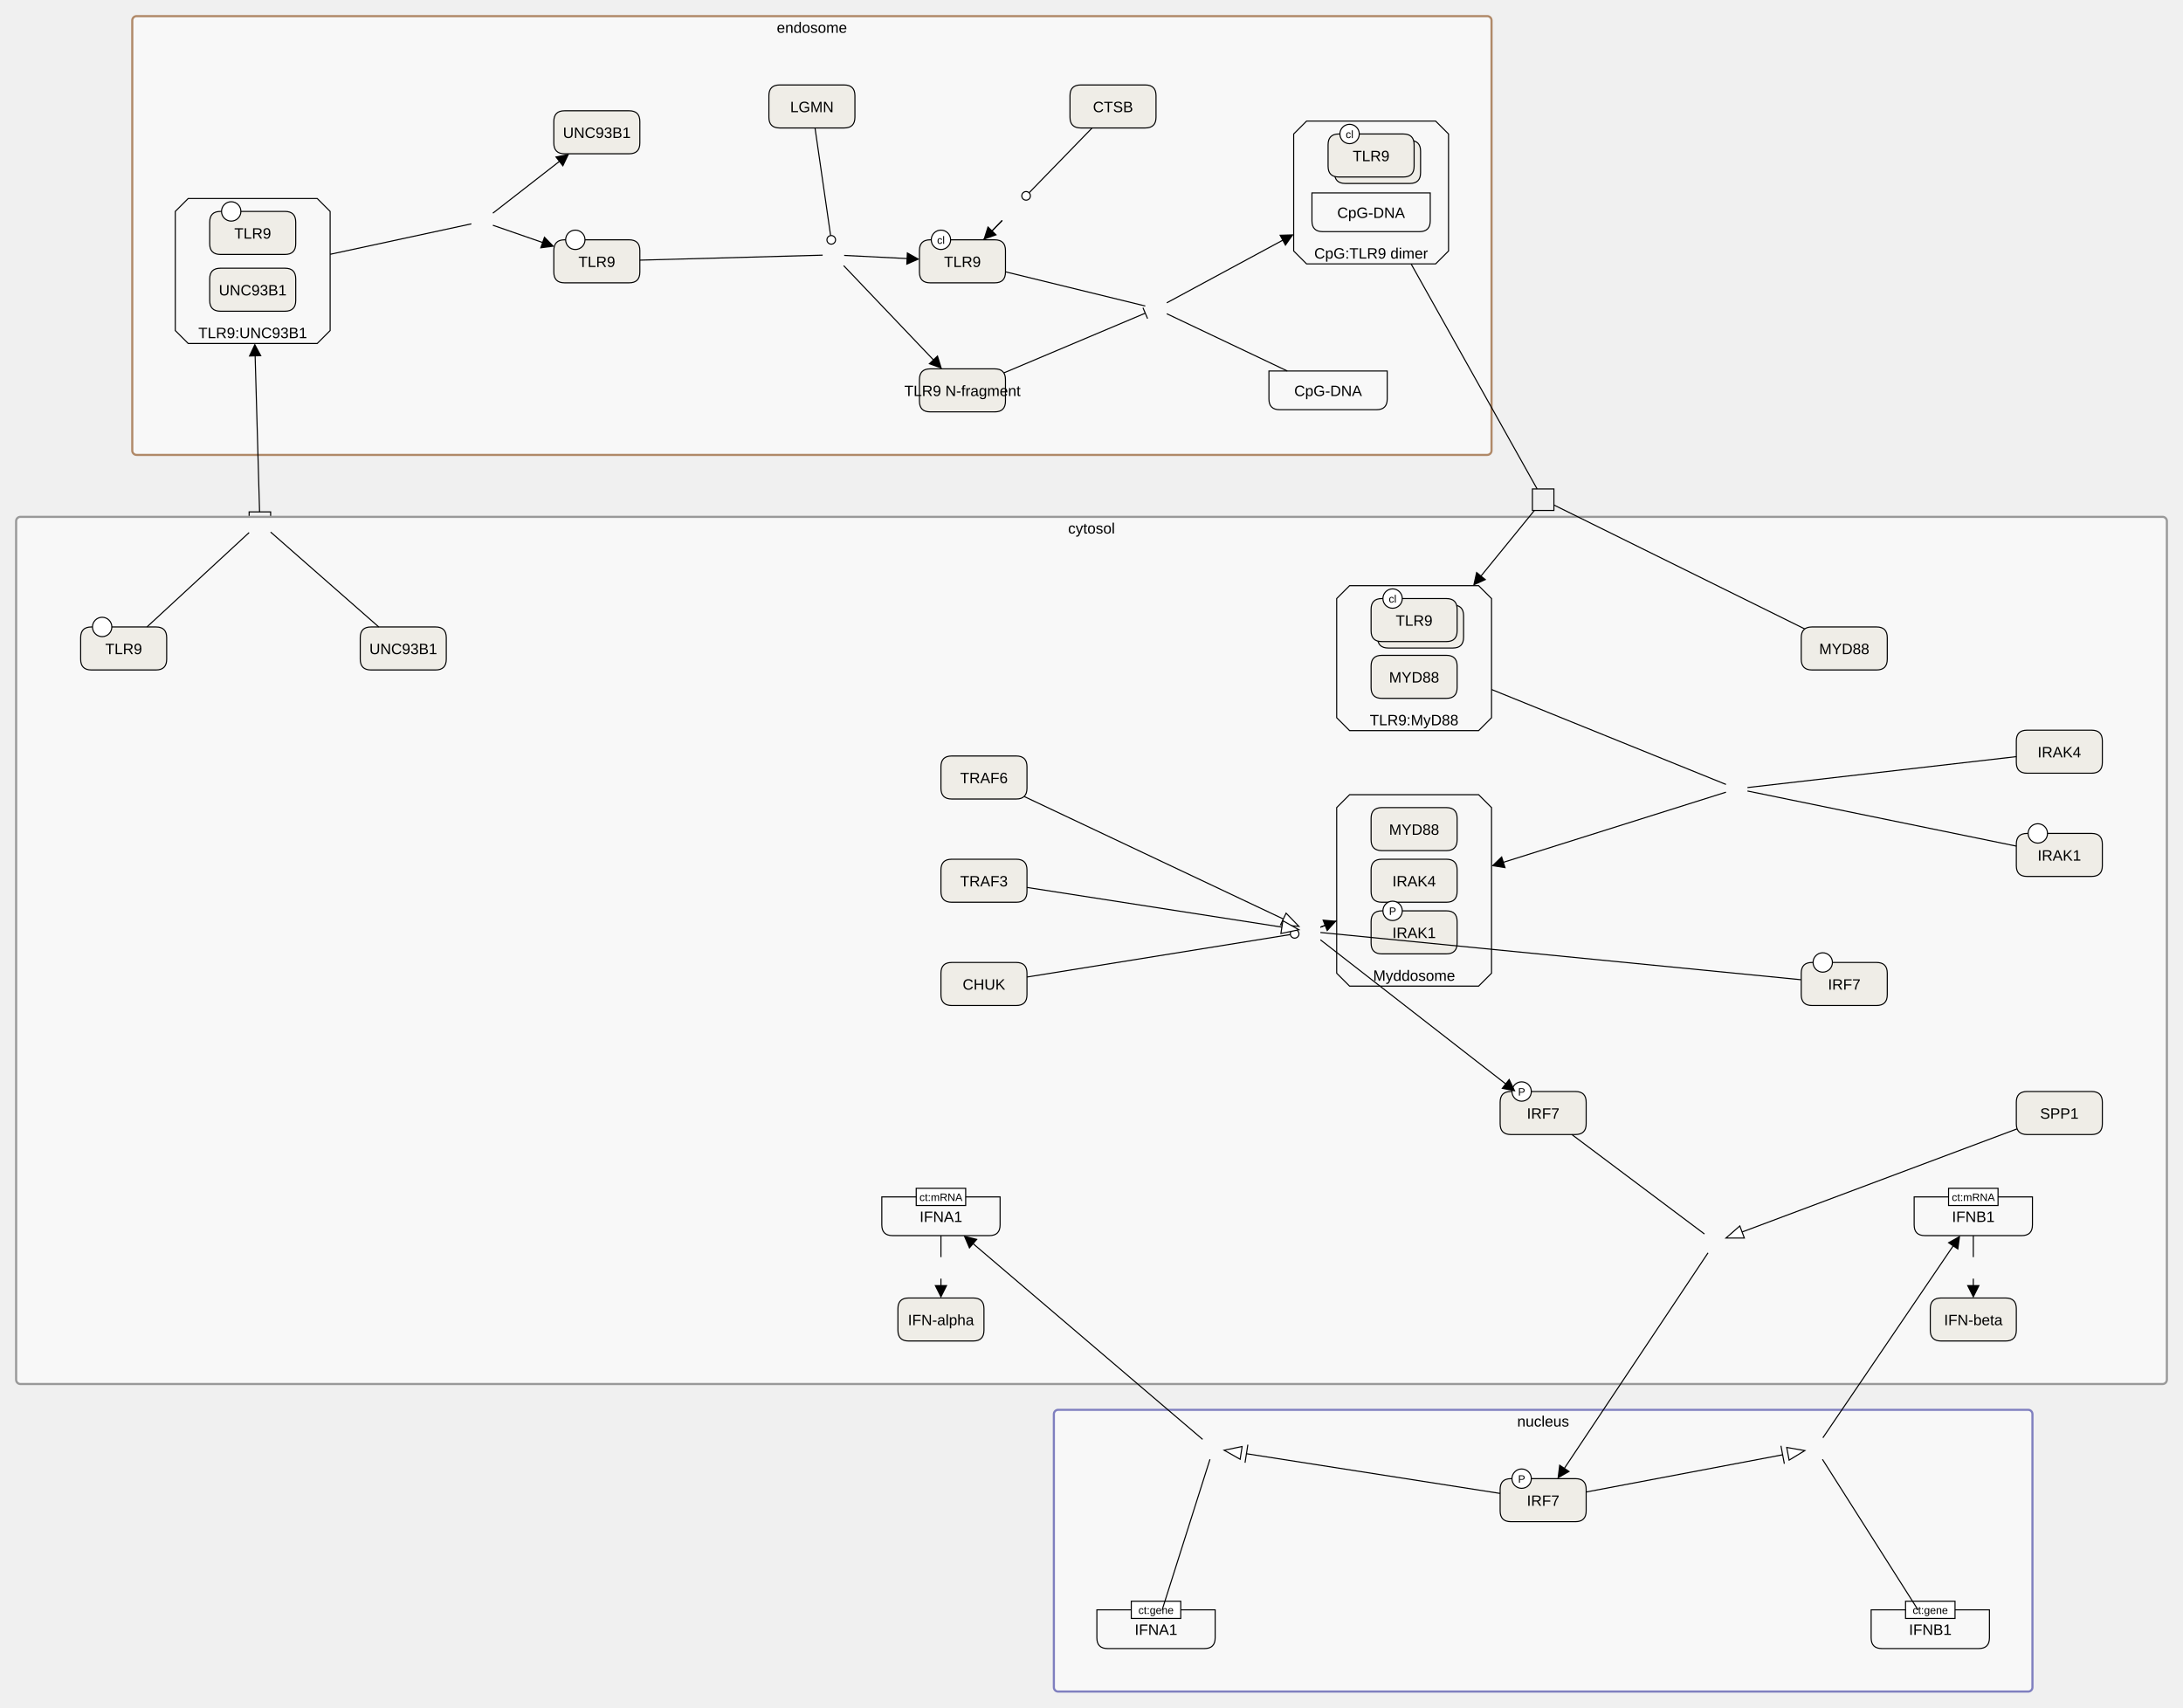
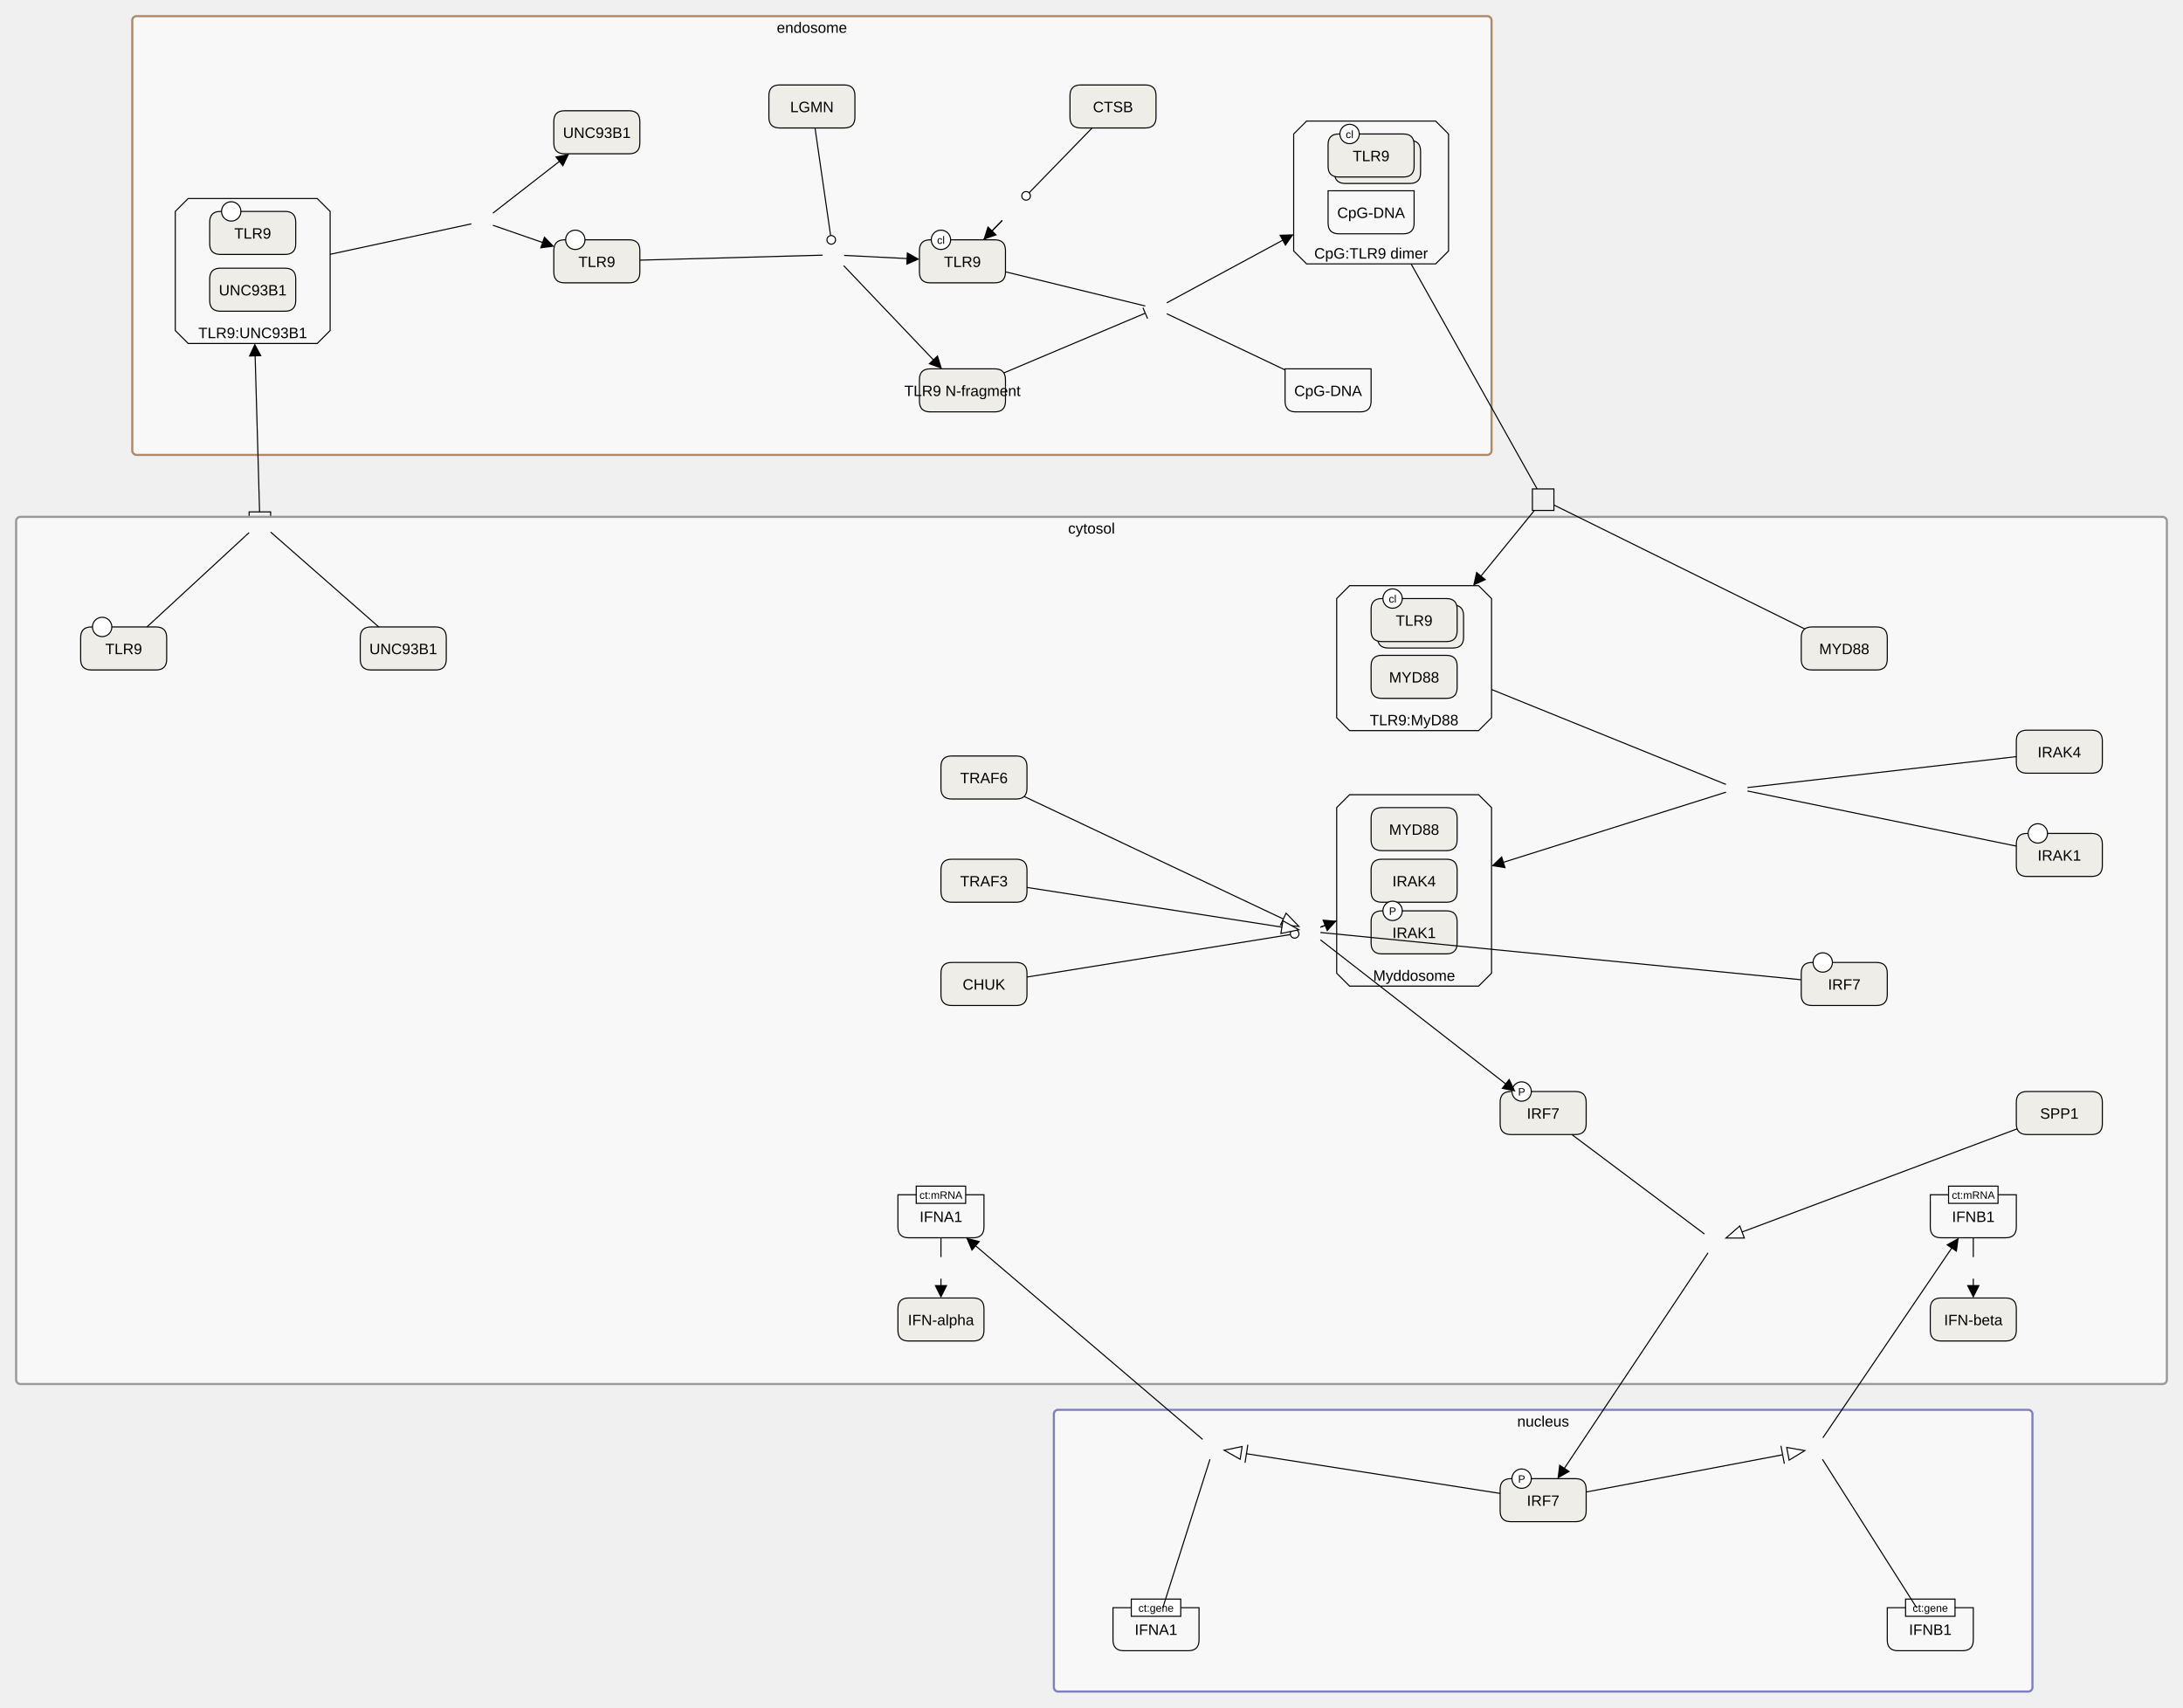
<svg xmlns="http://www.w3.org/2000/svg" width="2030" height="1588" viewBox="0 0 2030 1588" stroke-linecap="butt" stroke-miterlimit="10">
  <g transform="translate(35,-189)">
    <path d="M196.667 665 L216.667 665 L216.667 685 L196.667 685 Z" fill="none" stroke="#000000" />
    <path d="M403.333 385 L423.333 385 L423.333 405 L403.333 405 Z" fill="none" stroke="#000000" />
    <path d="M730 416 L750 416 L750 436 L730 436 Z" fill="none" stroke="#000000" />
    <path d="M896.667 374 L916.667 374 L916.667 394 L896.667 394 Z" fill="none" stroke="#000000" />
    <path d="M1030 466 L1050 466 L1050 486 L1030 486 Z" fill="none" stroke="#000000" />
    <path d="M1390 643.667 L1410 643.667 L1410 663.667 L1390 663.667 Z" fill="none" stroke="#000000" />
    <path d="M1570 912.5 L1590 912.5 L1590 932.5 L1570 932.5 Z" fill="none" stroke="#000000" />
    <path d="M1172.857 1045.143 L1192.857 1045.143 L1192.857 1065.143 L1172.857 1065.143 Z" fill="none" stroke="#000000" />
    <path d="M1550 1334 L1570 1334 L1570 1354 L1550 1354 Z" fill="none" stroke="#000000" />
    <path d="M1083.333 1526 L1103.333 1526 L1103.333 1546 L1083.333 1546 Z" fill="none" stroke="#000000" />
    <path d="M1643.333 1526 L1663.333 1526 L1663.333 1546 L1643.333 1546 Z" fill="none" stroke="#000000" />
    <path d="M830 1358 L850 1358 L850 1378 L830 1378 Z" fill="none" stroke="#000000" />
    <path d="M1790 1358 L1810 1358 L1810 1378 L1790 1378 Z" fill="none" stroke="#000000" />
    <path d="M88 208 C88 205.791 89.791 204 92 204 L1348 204 C1350.209 204 1352 205.791 1352 208 L1352 608 C1352 610.209 1350.209 612 1348 612 L92 612 C89.791 612 88 610.209 88 608 Z" fill="#F8F8F8" stroke="none" />
    <path d="M88 208 C88 205.791 89.791 204 92 204 L1348 204 C1350.209 204 1352 205.791 1352 208 L1352 608 C1352 610.209 1350.209 612 1348 612 L92 612 C89.791 612 88 610.209 88 608 Z" fill="none" stroke="#B08968" stroke-width="2" />
    <text x="720" y="219.541" text-anchor="middle" font-family="'Dialog', Arial, Helvetica, sans-serif" font-size="14" fill="#000000" stroke="none" xml:space="preserve">endosome</text>
    <path d="M140 373.6 L260 373.6 L272 385.6 L272 496.4 L260 508.4 L140 508.4 L128 496.4 L128 385.6 Z" fill="none" stroke="#000000" />
    <text x="200" y="503.441" text-anchor="middle" font-family="'Dialog', Arial, Helvetica, sans-serif" font-size="14" fill="#000000" stroke="none" xml:space="preserve">TLR9:UNC93B1</text>
    <path d="M160 395.6 Q160 385.6 170 385.6 L230 385.6 Q240 385.6 240 395.6 L240 415.6 Q240 425.6 230 425.6 L170 425.6 Q160 425.6 160 415.6 Z" fill="#EFEDE7" stroke="none" />
    <path d="M160 395.6 Q160 385.6 170 385.6 L230 385.6 Q240 385.6 240 395.6 L240 415.6 Q240 425.6 230 425.6 L170 425.6 Q160 425.6 160 415.6 Z" fill="none" stroke="#000000" />
    <text x="200" y="410.891" text-anchor="middle" font-family="'Dialog', Arial, Helvetica, sans-serif" font-size="14" fill="#000000" stroke="none" xml:space="preserve">TLR9</text>
    <path d="M171 385.6 C171 380.629 175.029 376.6 180 376.6 L180 376.6 C184.971 376.6 189 380.629 189 385.6 L189 385.6 C189 390.571 184.971 394.6 180 394.6 L180 394.6 C175.029 394.6 171 390.571 171 385.6 Z" fill="#FFFFFF" stroke="none" />
    <path d="M171 385.6 C171 380.629 175.029 376.6 180 376.6 L180 376.6 C184.971 376.6 189 380.629 189 385.6 L189 385.6 C189 390.571 184.971 394.6 180 394.6 L180 394.6 C175.029 394.6 171 390.571 171 385.6 Z" fill="none" stroke="#000000" />
    <path d="M160 448.4 Q160 438.4 170 438.4 L230 438.4 Q240 438.4 240 448.4 L240 468.4 Q240 478.4 230 478.4 L170 478.4 Q160 478.4 160 468.4 Z" fill="#EFEDE7" stroke="none" />
    <path d="M160 448.4 Q160 438.4 170 438.4 L230 438.4 Q240 438.4 240 448.4 L240 468.4 Q240 478.4 230 478.4 L170 478.4 Q160 478.4 160 468.4 Z" fill="none" stroke="#000000" />
    <text x="200" y="463.691" text-anchor="middle" font-family="'Dialog', Arial, Helvetica, sans-serif" font-size="14" fill="#000000" stroke="none" xml:space="preserve">UNC93B1</text>
    <path d="M480 422 Q480 412 490 412 L550 412 Q560 412 560 422 L560 442 Q560 452 550 452 L490 452 Q480 452 480 442 Z" fill="#EFEDE7" stroke="none" />
    <path d="M480 422 Q480 412 490 412 L550 412 Q560 412 560 422 L560 442 Q560 452 550 452 L490 452 Q480 452 480 442 Z" fill="none" stroke="#000000" />
    <text x="520" y="437.291" text-anchor="middle" font-family="'Dialog', Arial, Helvetica, sans-serif" font-size="14" fill="#000000" stroke="none" xml:space="preserve">TLR9</text>
    <path d="M491 412 C491 407.029 495.029 403 500 403 L500 403 C504.971 403 509 407.029 509 412 L509 412 C509 416.971 504.971 421 500 421 L500 421 C495.029 421 491 416.971 491 412 Z" fill="#FFFFFF" stroke="none" />
    <path d="M491 412 C491 407.029 495.029 403 500 403 L500 403 C504.971 403 509 407.029 509 412 L509 412 C509 416.971 504.971 421 500 421 L500 421 C495.029 421 491 416.971 491 412 Z" fill="none" stroke="#000000" />
    <path d="M480 302 Q480 292 490 292 L550 292 Q560 292 560 302 L560 322 Q560 332 550 332 L490 332 Q480 332 480 322 Z" fill="#EFEDE7" stroke="none" />
    <path d="M480 302 Q480 292 490 292 L550 292 Q560 292 560 302 L560 322 Q560 332 550 332 L490 332 Q480 332 480 322 Z" fill="none" stroke="#000000" />
    <text x="520" y="317.291" text-anchor="middle" font-family="'Dialog', Arial, Helvetica, sans-serif" font-size="14" fill="#000000" stroke="none" xml:space="preserve">UNC93B1</text>
    <path d="M680 278 Q680 268 690 268 L750 268 Q760 268 760 278 L760 298 Q760 308 750 308 L690 308 Q680 308 680 298 Z" fill="#EFEDE7" stroke="none" />
    <path d="M680 278 Q680 268 690 268 L750 268 Q760 268 760 278 L760 298 Q760 308 750 308 L690 308 Q680 308 680 298 Z" fill="none" stroke="#000000" />
    <text x="720" y="293.291" text-anchor="middle" font-family="'Dialog', Arial, Helvetica, sans-serif" font-size="14" fill="#000000" stroke="none" xml:space="preserve">LGMN</text>
    <path d="M960 278 Q960 268 970 268 L1030 268 Q1040 268 1040 278 L1040 298 Q1040 308 1030 308 L970 308 Q960 308 960 298 Z" fill="#EFEDE7" stroke="none" />
    <path d="M960 278 Q960 268 970 268 L1030 268 Q1040 268 1040 278 L1040 298 Q1040 308 1030 308 L970 308 Q960 308 960 298 Z" fill="none" stroke="#000000" />
    <text x="1000" y="293.291" text-anchor="middle" font-family="'Dialog', Arial, Helvetica, sans-serif" font-size="14" fill="#000000" stroke="none" xml:space="preserve">CTSB</text>
    <path d="M820 422 Q820 412 830 412 L890 412 Q900 412 900 422 L900 442 Q900 452 890 452 L830 452 Q820 452 820 442 Z" fill="#EFEDE7" stroke="none" />
    <path d="M820 422 Q820 412 830 412 L890 412 Q900 412 900 422 L900 442 Q900 452 890 452 L830 452 Q820 452 820 442 Z" fill="none" stroke="#000000" />
    <text x="860" y="437.291" text-anchor="middle" font-family="'Dialog', Arial, Helvetica, sans-serif" font-size="14" fill="#000000" stroke="none" xml:space="preserve">TLR9</text>
    <path d="M831 412 C831 407.029 835.029 403 840 403 L840 403 C844.971 403 849 407.029 849 412 L849 412 C849 416.971 844.971 421 840 421 L840 421 C835.029 421 831 416.971 831 412 Z" fill="#FFFFFF" stroke="none" />
    <path d="M831 412 C831 407.029 835.029 403 840 403 L840 403 C844.971 403 849 407.029 849 412 L849 412 C849 416.971 844.971 421 840 421 L840 421 C835.029 421 831 416.971 831 412 Z" fill="none" stroke="#000000" />
    <text x="840" y="415.779" text-anchor="middle" font-family="'Dialog', Arial, Helvetica, sans-serif" font-size="10" fill="#000000" stroke="none" xml:space="preserve">cl</text>
    <path d="M820 542 Q820 532 830 532 L890 532 Q900 532 900 542 L900 562 Q900 572 890 572 L830 572 Q820 572 820 562 Z" fill="#EFEDE7" stroke="none" />
    <path d="M820 542 Q820 532 830 532 L890 532 Q900 532 900 542 L900 562 Q900 572 890 572 L830 572 Q820 572 820 562 Z" fill="none" stroke="#000000" />
    <text x="860" y="557.291" text-anchor="middle" font-family="'Dialog', Arial, Helvetica, sans-serif" font-size="14" fill="#000000" stroke="none" xml:space="preserve">TLR9 N-fragment</text>
-     <path d="M1145 534 L1255 534 L1255 560 Q1255 570 1245 570 L1155 570 Q1145 570 1145 560 Z" fill="none" stroke="#000000" />
+     <path d="M1160 532 L1240 532 L1240 562 Q1240 572 1230 572 L1170 572 Q1160 572 1160 562 Z" fill="none" stroke="#000000" />
    <text x="1200" y="557.291" text-anchor="middle" font-family="'Dialog', Arial, Helvetica, sans-serif" font-size="14" fill="#000000" stroke="none" xml:space="preserve">CpG-DNA</text>
    <path d="M1180 301.6 L1300 301.6 L1312 313.6 L1312 422.4 L1300 434.4 L1180 434.4 L1168 422.4 L1168 313.6 Z" fill="none" stroke="#000000" />
    <text x="1240" y="429.441" text-anchor="middle" font-family="'Dialog', Arial, Helvetica, sans-serif" font-size="14" fill="#000000" stroke="none" xml:space="preserve">CpG:TLR9 dimer</text>
    <path d="M1206 329.6 Q1206 319.6 1216 319.6 L1276 319.6 Q1286 319.6 1286 329.6 L1286 349.6 Q1286 359.6 1276 359.6 L1216 359.6 Q1206 359.6 1206 349.6 Z" fill="#EFEDE7" stroke="none" />
    <path d="M1206 329.6 Q1206 319.6 1216 319.6 L1276 319.6 Q1286 319.6 1286 329.6 L1286 349.6 Q1286 359.6 1276 359.6 L1216 359.6 Q1206 359.6 1206 349.6 Z" fill="none" stroke="#000000" />
    <path d="M1200 323.6 Q1200 313.6 1210 313.6 L1270 313.6 Q1280 313.6 1280 323.6 L1280 343.6 Q1280 353.6 1270 353.6 L1210 353.6 Q1200 353.6 1200 343.6 Z" fill="#EFEDE7" stroke="none" />
    <path d="M1200 323.6 Q1200 313.6 1210 313.6 L1270 313.6 Q1280 313.6 1280 323.6 L1280 343.6 Q1280 353.6 1270 353.6 L1210 353.6 Q1200 353.6 1200 343.6 Z" fill="none" stroke="#000000" />
    <text x="1240" y="338.891" text-anchor="middle" font-family="'Dialog', Arial, Helvetica, sans-serif" font-size="14" fill="#000000" stroke="none" xml:space="preserve">TLR9</text>
    <path d="M1211 313.6 C1211 308.629 1215.029 304.6 1220 304.6 L1220 304.6 C1224.971 304.6 1229 308.629 1229 313.6 L1229 313.6 C1229 318.571 1224.971 322.6 1220 322.6 L1220 322.6 C1215.029 322.6 1211 318.571 1211 313.6 Z" fill="#FFFFFF" stroke="none" />
    <path d="M1211 313.6 C1211 308.629 1215.029 304.6 1220 304.6 L1220 304.6 C1224.971 304.6 1229 308.629 1229 313.6 L1229 313.6 C1229 318.571 1224.971 322.6 1220 322.6 L1220 322.6 C1215.029 322.6 1211 318.571 1211 313.6 Z" fill="none" stroke="#000000" />
    <text x="1220" y="317.38" text-anchor="middle" font-family="'Dialog', Arial, Helvetica, sans-serif" font-size="10" fill="#000000" stroke="none" xml:space="preserve">cl</text>
-     <path d="M1185 368.4 L1295 368.4 L1295 394.4 Q1295 404.4 1285 404.4 L1195 404.4 Q1185 404.4 1185 394.4 Z" fill="none" stroke="#000000" />
+     <path d="M1200 366.4 L1280 366.4 L1280 396.4 Q1280 406.4 1270 406.4 L1210 406.4 Q1200 406.4 1200 396.4 Z" fill="none" stroke="#000000" />
    <text x="1240" y="391.691" text-anchor="middle" font-family="'Dialog', Arial, Helvetica, sans-serif" font-size="14" fill="#000000" stroke="none" xml:space="preserve">CpG-DNA</text>
    <path d="M-20 673.6 C-20 671.391 -18.209 669.6 -16 669.6 L1976 669.6 C1978.209 669.6 1980 671.391 1980 673.6 L1980 1472 C1980 1474.209 1978.209 1476 1976 1476 L-16 1476 C-18.209 1476 -20 1474.209 -20 1472 Z" fill="#F8F8F8" stroke="none" />
    <path d="M-20 673.6 C-20 671.391 -18.209 669.6 -16 669.6 L1976 669.6 C1978.209 669.6 1980 671.391 1980 673.6 L1980 1472 C1980 1474.209 1978.209 1476 1976 1476 L-16 1476 C-18.209 1476 -20 1474.209 -20 1472 Z" fill="none" stroke="#999999" stroke-width="2" />
    <text x="980" y="685.141" text-anchor="middle" font-family="'Dialog', Arial, Helvetica, sans-serif" font-size="14" fill="#000000" stroke="none" xml:space="preserve">cytosol</text>
    <path d="M40 782 Q40 772 50 772 L110 772 Q120 772 120 782 L120 802 Q120 812 110 812 L50 812 Q40 812 40 802 Z" fill="#EFEDE7" stroke="none" />
    <path d="M40 782 Q40 772 50 772 L110 772 Q120 772 120 782 L120 802 Q120 812 110 812 L50 812 Q40 812 40 802 Z" fill="none" stroke="#000000" />
    <text x="80" y="797.291" text-anchor="middle" font-family="'Dialog', Arial, Helvetica, sans-serif" font-size="14" fill="#000000" stroke="none" xml:space="preserve">TLR9</text>
    <path d="M51 772 C51 767.029 55.029 763 60 763 L60 763 C64.971 763 69 767.029 69 772 L69 772 C69 776.971 64.971 781 60 781 L60 781 C55.029 781 51 776.971 51 772 Z" fill="#FFFFFF" stroke="none" />
    <path d="M51 772 C51 767.029 55.029 763 60 763 L60 763 C64.971 763 69 767.029 69 772 L69 772 C69 776.971 64.971 781 60 781 L60 781 C55.029 781 51 776.971 51 772 Z" fill="none" stroke="#000000" />
    <path d="M300 782 Q300 772 310 772 L370 772 Q380 772 380 782 L380 802 Q380 812 370 812 L310 812 Q300 812 300 802 Z" fill="#EFEDE7" stroke="none" />
    <path d="M300 782 Q300 772 310 772 L370 772 Q380 772 380 782 L380 802 Q380 812 370 812 L310 812 Q300 812 300 802 Z" fill="none" stroke="#000000" />
    <text x="340" y="797.291" text-anchor="middle" font-family="'Dialog', Arial, Helvetica, sans-serif" font-size="14" fill="#000000" stroke="none" xml:space="preserve">UNC93B1</text>
    <path d="M1640 782 Q1640 772 1650 772 L1710 772 Q1720 772 1720 782 L1720 802 Q1720 812 1710 812 L1650 812 Q1640 812 1640 802 Z" fill="#EFEDE7" stroke="none" />
    <path d="M1640 782 Q1640 772 1650 772 L1710 772 Q1720 772 1720 782 L1720 802 Q1720 812 1710 812 L1650 812 Q1640 812 1640 802 Z" fill="none" stroke="#000000" />
    <text x="1680" y="797.291" text-anchor="middle" font-family="'Dialog', Arial, Helvetica, sans-serif" font-size="14" fill="#000000" stroke="none" xml:space="preserve">MYD88</text>
    <path d="M1840 878 Q1840 868 1850 868 L1910 868 Q1920 868 1920 878 L1920 898 Q1920 908 1910 908 L1850 908 Q1840 908 1840 898 Z" fill="#EFEDE7" stroke="none" />
    <path d="M1840 878 Q1840 868 1850 868 L1910 868 Q1920 868 1920 878 L1920 898 Q1920 908 1910 908 L1850 908 Q1840 908 1840 898 Z" fill="none" stroke="#000000" />
    <text x="1880" y="893.291" text-anchor="middle" font-family="'Dialog', Arial, Helvetica, sans-serif" font-size="14" fill="#000000" stroke="none" xml:space="preserve">IRAK4</text>
    <path d="M1840 974 Q1840 964 1850 964 L1910 964 Q1920 964 1920 974 L1920 994 Q1920 1004 1910 1004 L1850 1004 Q1840 1004 1840 994 Z" fill="#EFEDE7" stroke="none" />
    <path d="M1840 974 Q1840 964 1850 964 L1910 964 Q1920 964 1920 974 L1920 994 Q1920 1004 1910 1004 L1850 1004 Q1840 1004 1840 994 Z" fill="none" stroke="#000000" />
    <text x="1880" y="989.291" text-anchor="middle" font-family="'Dialog', Arial, Helvetica, sans-serif" font-size="14" fill="#000000" stroke="none" xml:space="preserve">IRAK1</text>
    <path d="M1851 964 C1851 959.029 1855.029 955 1860 955 L1860 955 C1864.971 955 1869 959.029 1869 964 L1869 964 C1869 968.971 1864.971 973 1860 973 L1860 973 C1855.029 973 1851 968.971 1851 964 Z" fill="#FFFFFF" stroke="none" />
    <path d="M1851 964 C1851 959.029 1855.029 955 1860 955 L1860 955 C1864.971 955 1869 959.029 1869 964 L1869 964 C1869 968.971 1864.971 973 1860 973 L1860 973 C1855.029 973 1851 968.971 1851 964 Z" fill="none" stroke="#000000" />
    <path d="M1220 733.6 L1340 733.6 L1352 745.6 L1352 856.4 L1340 868.4 L1220 868.4 L1208 856.4 L1208 745.6 Z" fill="none" stroke="#000000" />
    <text x="1280" y="863.441" text-anchor="middle" font-family="'Dialog', Arial, Helvetica, sans-serif" font-size="14" fill="#000000" stroke="none" xml:space="preserve">TLR9:MyD88</text>
    <path d="M1246 761.6 Q1246 751.6 1256 751.6 L1316 751.6 Q1326 751.6 1326 761.6 L1326 781.6 Q1326 791.6 1316 791.6 L1256 791.6 Q1246 791.6 1246 781.6 Z" fill="#EFEDE7" stroke="none" />
    <path d="M1246 761.6 Q1246 751.6 1256 751.6 L1316 751.6 Q1326 751.6 1326 761.6 L1326 781.6 Q1326 791.6 1316 791.6 L1256 791.6 Q1246 791.6 1246 781.6 Z" fill="none" stroke="#000000" />
    <path d="M1240 755.6 Q1240 745.6 1250 745.6 L1310 745.6 Q1320 745.6 1320 755.6 L1320 775.6 Q1320 785.6 1310 785.6 L1250 785.6 Q1240 785.6 1240 775.6 Z" fill="#EFEDE7" stroke="none" />
    <path d="M1240 755.6 Q1240 745.6 1250 745.6 L1310 745.6 Q1320 745.6 1320 755.6 L1320 775.6 Q1320 785.6 1310 785.6 L1250 785.6 Q1240 785.6 1240 775.6 Z" fill="none" stroke="#000000" />
    <text x="1280" y="770.891" text-anchor="middle" font-family="'Dialog', Arial, Helvetica, sans-serif" font-size="14" fill="#000000" stroke="none" xml:space="preserve">TLR9</text>
    <path d="M1251 745.6 C1251 740.629 1255.029 736.6 1260 736.6 L1260 736.6 C1264.971 736.6 1269 740.629 1269 745.6 L1269 745.6 C1269 750.571 1264.971 754.6 1260 754.6 L1260 754.6 C1255.029 754.6 1251 750.571 1251 745.6 Z" fill="#FFFFFF" stroke="none" />
    <path d="M1251 745.6 C1251 740.629 1255.029 736.6 1260 736.6 L1260 736.6 C1264.971 736.6 1269 740.629 1269 745.6 L1269 745.6 C1269 750.571 1264.971 754.6 1260 754.6 L1260 754.6 C1255.029 754.6 1251 750.571 1251 745.6 Z" fill="none" stroke="#000000" />
    <text x="1260" y="749.38" text-anchor="middle" font-family="'Dialog', Arial, Helvetica, sans-serif" font-size="10" fill="#000000" stroke="none" xml:space="preserve">cl</text>
    <path d="M1240 808.4 Q1240 798.4 1250 798.4 L1310 798.4 Q1320 798.4 1320 808.4 L1320 828.4 Q1320 838.4 1310 838.4 L1250 838.4 Q1240 838.4 1240 828.4 Z" fill="#EFEDE7" stroke="none" />
    <path d="M1240 808.4 Q1240 798.4 1250 798.4 L1310 798.4 Q1320 798.4 1320 808.4 L1320 828.4 Q1320 838.4 1310 838.4 L1250 838.4 Q1240 838.4 1240 828.4 Z" fill="none" stroke="#000000" />
    <text x="1280" y="823.691" text-anchor="middle" font-family="'Dialog', Arial, Helvetica, sans-serif" font-size="14" fill="#000000" stroke="none" xml:space="preserve">MYD88</text>
    <path d="M1220 928 L1340 928 L1352 940 L1352 1094 L1340 1106 L1220 1106 L1208 1094 L1208 940 Z" fill="none" stroke="#000000" />
    <text x="1280" y="1101.041" text-anchor="middle" font-family="'Dialog', Arial, Helvetica, sans-serif" font-size="14" fill="#000000" stroke="none" xml:space="preserve">Myddosome</text>
    <path d="M1240 950 Q1240 940 1250 940 L1310 940 Q1320 940 1320 950 L1320 970 Q1320 980 1310 980 L1250 980 Q1240 980 1240 970 Z" fill="#EFEDE7" stroke="none" />
    <path d="M1240 950 Q1240 940 1250 940 L1310 940 Q1320 940 1320 950 L1320 970 Q1320 980 1310 980 L1250 980 Q1240 980 1240 970 Z" fill="none" stroke="#000000" />
    <text x="1280" y="965.291" text-anchor="middle" font-family="'Dialog', Arial, Helvetica, sans-serif" font-size="14" fill="#000000" stroke="none" xml:space="preserve">MYD88</text>
    <path d="M1240 998 Q1240 988 1250 988 L1310 988 Q1320 988 1320 998 L1320 1018 Q1320 1028 1310 1028 L1250 1028 Q1240 1028 1240 1018 Z" fill="#EFEDE7" stroke="none" />
    <path d="M1240 998 Q1240 988 1250 988 L1310 988 Q1320 988 1320 998 L1320 1018 Q1320 1028 1310 1028 L1250 1028 Q1240 1028 1240 1018 Z" fill="none" stroke="#000000" />
    <text x="1280" y="1013.291" text-anchor="middle" font-family="'Dialog', Arial, Helvetica, sans-serif" font-size="14" fill="#000000" stroke="none" xml:space="preserve">IRAK4</text>
    <path d="M1240 1046 Q1240 1036 1250 1036 L1310 1036 Q1320 1036 1320 1046 L1320 1066 Q1320 1076 1310 1076 L1250 1076 Q1240 1076 1240 1066 Z" fill="#EFEDE7" stroke="none" />
    <path d="M1240 1046 Q1240 1036 1250 1036 L1310 1036 Q1320 1036 1320 1046 L1320 1066 Q1320 1076 1310 1076 L1250 1076 Q1240 1076 1240 1066 Z" fill="none" stroke="#000000" />
    <text x="1280" y="1061.291" text-anchor="middle" font-family="'Dialog', Arial, Helvetica, sans-serif" font-size="14" fill="#000000" stroke="none" xml:space="preserve">IRAK1</text>
    <path d="M1251 1036 C1251 1031.029 1255.029 1027 1260 1027 L1260 1027 C1264.971 1027 1269 1031.029 1269 1036 L1269 1036 C1269 1040.971 1264.971 1045 1260 1045 L1260 1045 C1255.029 1045 1251 1040.971 1251 1036 Z" fill="#FFFFFF" stroke="none" />
    <path d="M1251 1036 C1251 1031.029 1255.029 1027 1260 1027 L1260 1027 C1264.971 1027 1269 1031.029 1269 1036 L1269 1036 C1269 1040.971 1264.971 1045 1260 1045 L1260 1045 C1255.029 1045 1251 1040.971 1251 1036 Z" fill="none" stroke="#000000" />
    <text x="1260" y="1039.78" text-anchor="middle" font-family="'Dialog', Arial, Helvetica, sans-serif" font-size="10" fill="#000000" stroke="none" xml:space="preserve">P</text>
    <path d="M840 902 Q840 892 850 892 L910 892 Q920 892 920 902 L920 922 Q920 932 910 932 L850 932 Q840 932 840 922 Z" fill="#EFEDE7" stroke="none" />
    <path d="M840 902 Q840 892 850 892 L910 892 Q920 892 920 902 L920 922 Q920 932 910 932 L850 932 Q840 932 840 922 Z" fill="none" stroke="#000000" />
    <text x="880" y="917.291" text-anchor="middle" font-family="'Dialog', Arial, Helvetica, sans-serif" font-size="14" fill="#000000" stroke="none" xml:space="preserve">TRAF6</text>
    <path d="M840 998 Q840 988 850 988 L910 988 Q920 988 920 998 L920 1018 Q920 1028 910 1028 L850 1028 Q840 1028 840 1018 Z" fill="#EFEDE7" stroke="none" />
    <path d="M840 998 Q840 988 850 988 L910 988 Q920 988 920 998 L920 1018 Q920 1028 910 1028 L850 1028 Q840 1028 840 1018 Z" fill="none" stroke="#000000" />
    <text x="880" y="1013.291" text-anchor="middle" font-family="'Dialog', Arial, Helvetica, sans-serif" font-size="14" fill="#000000" stroke="none" xml:space="preserve">TRAF3</text>
    <path d="M840 1094 Q840 1084 850 1084 L910 1084 Q920 1084 920 1094 L920 1114 Q920 1124 910 1124 L850 1124 Q840 1124 840 1114 Z" fill="#EFEDE7" stroke="none" />
    <path d="M840 1094 Q840 1084 850 1084 L910 1084 Q920 1084 920 1094 L920 1114 Q920 1124 910 1124 L850 1124 Q840 1124 840 1114 Z" fill="none" stroke="#000000" />
    <text x="880" y="1109.291" text-anchor="middle" font-family="'Dialog', Arial, Helvetica, sans-serif" font-size="14" fill="#000000" stroke="none" xml:space="preserve">CHUK</text>
    <path d="M1840 1214 Q1840 1204 1850 1204 L1910 1204 Q1920 1204 1920 1214 L1920 1234 Q1920 1244 1910 1244 L1850 1244 Q1840 1244 1840 1234 Z" fill="#EFEDE7" stroke="none" />
    <path d="M1840 1214 Q1840 1204 1850 1204 L1910 1204 Q1920 1204 1920 1214 L1920 1234 Q1920 1244 1910 1244 L1850 1244 Q1840 1244 1840 1234 Z" fill="none" stroke="#000000" />
    <text x="1880" y="1229.291" text-anchor="middle" font-family="'Dialog', Arial, Helvetica, sans-serif" font-size="14" fill="#000000" stroke="none" xml:space="preserve">SPP1</text>
    <path d="M1640 1094 Q1640 1084 1650 1084 L1710 1084 Q1720 1084 1720 1094 L1720 1114 Q1720 1124 1710 1124 L1650 1124 Q1640 1124 1640 1114 Z" fill="#EFEDE7" stroke="none" />
    <path d="M1640 1094 Q1640 1084 1650 1084 L1710 1084 Q1720 1084 1720 1094 L1720 1114 Q1720 1124 1710 1124 L1650 1124 Q1640 1124 1640 1114 Z" fill="none" stroke="#000000" />
    <text x="1680" y="1109.291" text-anchor="middle" font-family="'Dialog', Arial, Helvetica, sans-serif" font-size="14" fill="#000000" stroke="none" xml:space="preserve">IRF7</text>
    <path d="M1651 1084 C1651 1079.029 1655.029 1075 1660 1075 L1660 1075 C1664.971 1075 1669 1079.029 1669 1084 L1669 1084 C1669 1088.971 1664.971 1093 1660 1093 L1660 1093 C1655.029 1093 1651 1088.971 1651 1084 Z" fill="#FFFFFF" stroke="none" />
    <path d="M1651 1084 C1651 1079.029 1655.029 1075 1660 1075 L1660 1075 C1664.971 1075 1669 1079.029 1669 1084 L1669 1084 C1669 1088.971 1664.971 1093 1660 1093 L1660 1093 C1655.029 1093 1651 1088.971 1651 1084 Z" fill="none" stroke="#000000" />
    <path d="M1360 1214 Q1360 1204 1370 1204 L1430 1204 Q1440 1204 1440 1214 L1440 1234 Q1440 1244 1430 1244 L1370 1244 Q1360 1244 1360 1234 Z" fill="#EFEDE7" stroke="none" />
    <path d="M1360 1214 Q1360 1204 1370 1204 L1430 1204 Q1440 1204 1440 1214 L1440 1234 Q1440 1244 1430 1244 L1370 1244 Q1360 1244 1360 1234 Z" fill="none" stroke="#000000" />
    <text x="1400" y="1229.291" text-anchor="middle" font-family="'Dialog', Arial, Helvetica, sans-serif" font-size="14" fill="#000000" stroke="none" xml:space="preserve">IRF7</text>
    <path d="M1371 1204 C1371 1199.029 1375.029 1195 1380 1195 L1380 1195 C1384.971 1195 1389 1199.029 1389 1204 L1389 1204 C1389 1208.971 1384.971 1213 1380 1213 L1380 1213 C1375.029 1213 1371 1208.971 1371 1204 Z" fill="#FFFFFF" stroke="none" />
    <path d="M1371 1204 C1371 1199.029 1375.029 1195 1380 1195 L1380 1195 C1384.971 1195 1389 1199.029 1389 1204 L1389 1204 C1389 1208.971 1384.971 1213 1380 1213 L1380 1213 C1375.029 1213 1371 1208.971 1371 1204 Z" fill="none" stroke="#000000" />
    <text x="1380" y="1207.78" text-anchor="middle" font-family="'Dialog', Arial, Helvetica, sans-serif" font-size="10" fill="#000000" stroke="none" xml:space="preserve">P</text>
-     <path d="M785 1302 L895 1302 L895 1328 Q895 1338 885 1338 L795 1338 Q785 1338 785 1328 Z" fill="none" stroke="#000000" />
+     <path d="M800 1300 L880 1300 L880 1330 Q880 1340 870 1340 L810 1340 Q800 1340 800 1330 Z" fill="none" stroke="#000000" />
    <text x="840" y="1325.291" text-anchor="middle" font-family="'Dialog', Arial, Helvetica, sans-serif" font-size="14" fill="#000000" stroke="none" xml:space="preserve">IFNA1</text>
-     <path d="M817 1294 L863 1294 L863 1310 L817 1310 Z" fill="#FFFFFF" stroke="none" />
-     <path d="M817 1294 L863 1294 L863 1310 L817 1310 Z" fill="none" stroke="#000000" />
-     <text x="840" y="1305.78" text-anchor="middle" font-family="'Dialog', Arial, Helvetica, sans-serif" font-size="10" fill="#000000" stroke="none" xml:space="preserve">ct:mRNA</text>
-     <path d="M1745 1302 L1855 1302 L1855 1328 Q1855 1338 1845 1338 L1755 1338 Q1745 1338 1745 1328 Z" fill="none" stroke="#000000" />
+     <path d="M817 1292 L863 1292 L863 1308 L817 1308 Z" fill="#FFFFFF" stroke="none" />
+     <path d="M817 1292 L863 1292 L863 1308 L817 1308 Z" fill="none" stroke="#000000" />
+     <text x="840" y="1303.78" text-anchor="middle" font-family="'Dialog', Arial, Helvetica, sans-serif" font-size="10" fill="#000000" stroke="none" xml:space="preserve">ct:mRNA</text>
+     <path d="M1760 1300 L1840 1300 L1840 1330 Q1840 1340 1830 1340 L1770 1340 Q1760 1340 1760 1330 Z" fill="none" stroke="#000000" />
    <text x="1800" y="1325.291" text-anchor="middle" font-family="'Dialog', Arial, Helvetica, sans-serif" font-size="14" fill="#000000" stroke="none" xml:space="preserve">IFNB1</text>
-     <path d="M1777 1294 L1823 1294 L1823 1310 L1777 1310 Z" fill="#FFFFFF" stroke="none" />
-     <path d="M1777 1294 L1823 1294 L1823 1310 L1777 1310 Z" fill="none" stroke="#000000" />
-     <text x="1800" y="1305.78" text-anchor="middle" font-family="'Dialog', Arial, Helvetica, sans-serif" font-size="10" fill="#000000" stroke="none" xml:space="preserve">ct:mRNA</text>
+     <path d="M1777 1292 L1823 1292 L1823 1308 L1777 1308 Z" fill="#FFFFFF" stroke="none" />
+     <path d="M1777 1292 L1823 1292 L1823 1308 L1777 1308 Z" fill="none" stroke="#000000" />
+     <text x="1800" y="1303.78" text-anchor="middle" font-family="'Dialog', Arial, Helvetica, sans-serif" font-size="10" fill="#000000" stroke="none" xml:space="preserve">ct:mRNA</text>
    <path d="M800 1406 Q800 1396 810 1396 L870 1396 Q880 1396 880 1406 L880 1426 Q880 1436 870 1436 L810 1436 Q800 1436 800 1426 Z" fill="#EFEDE7" stroke="none" />
    <path d="M800 1406 Q800 1396 810 1396 L870 1396 Q880 1396 880 1406 L880 1426 Q880 1436 870 1436 L810 1436 Q800 1436 800 1426 Z" fill="none" stroke="#000000" />
    <text x="840" y="1421.291" text-anchor="middle" font-family="'Dialog', Arial, Helvetica, sans-serif" font-size="14" fill="#000000" stroke="none" xml:space="preserve">IFN-alpha</text>
    <path d="M1760 1406 Q1760 1396 1770 1396 L1830 1396 Q1840 1396 1840 1406 L1840 1426 Q1840 1436 1830 1436 L1770 1436 Q1760 1436 1760 1426 Z" fill="#EFEDE7" stroke="none" />
    <path d="M1760 1406 Q1760 1396 1770 1396 L1830 1396 Q1840 1396 1840 1406 L1840 1426 Q1840 1436 1830 1436 L1770 1436 Q1760 1436 1760 1426 Z" fill="none" stroke="#000000" />
    <text x="1800" y="1421.291" text-anchor="middle" font-family="'Dialog', Arial, Helvetica, sans-serif" font-size="14" fill="#000000" stroke="none" xml:space="preserve">IFN-beta</text>
    <path d="M945 1504 C945 1501.791 946.791 1500 949 1500 L1851 1500 C1853.209 1500 1855 1501.791 1855 1504 L1855 1758 C1855 1760.209 1853.209 1762 1851 1762 L949 1762 C946.791 1762 945 1760.209 945 1758 Z" fill="#F8F8F8" stroke="none" />
    <path d="M945 1504 C945 1501.791 946.791 1500 949 1500 L1851 1500 C1853.209 1500 1855 1501.791 1855 1504 L1855 1758 C1855 1760.209 1853.209 1762 1851 1762 L949 1762 C946.791 1762 945 1760.209 945 1758 Z" fill="none" stroke="#7F7FBF" stroke-width="2" />
    <text x="1400" y="1515.541" text-anchor="middle" font-family="'Dialog', Arial, Helvetica, sans-serif" font-size="14" fill="#000000" stroke="none" xml:space="preserve">nucleus</text>
    <path d="M1360 1574 Q1360 1564 1370 1564 L1430 1564 Q1440 1564 1440 1574 L1440 1594 Q1440 1604 1430 1604 L1370 1604 Q1360 1604 1360 1594 Z" fill="#EFEDE7" stroke="none" />
    <path d="M1360 1574 Q1360 1564 1370 1564 L1430 1564 Q1440 1564 1440 1574 L1440 1594 Q1440 1604 1430 1604 L1370 1604 Q1360 1604 1360 1594 Z" fill="none" stroke="#000000" />
    <text x="1400" y="1589.291" text-anchor="middle" font-family="'Dialog', Arial, Helvetica, sans-serif" font-size="14" fill="#000000" stroke="none" xml:space="preserve">IRF7</text>
    <path d="M1371 1564 C1371 1559.029 1375.029 1555 1380 1555 L1380 1555 C1384.971 1555 1389 1559.029 1389 1564 L1389 1564 C1389 1568.971 1384.971 1573 1380 1573 L1380 1573 C1375.029 1573 1371 1568.971 1371 1564 Z" fill="#FFFFFF" stroke="none" />
    <path d="M1371 1564 C1371 1559.029 1375.029 1555 1380 1555 L1380 1555 C1384.971 1555 1389 1559.029 1389 1564 L1389 1564 C1389 1568.971 1384.971 1573 1380 1573 L1380 1573 C1375.029 1573 1371 1568.971 1371 1564 Z" fill="none" stroke="#000000" />
    <text x="1380" y="1567.78" text-anchor="middle" font-family="'Dialog', Arial, Helvetica, sans-serif" font-size="10" fill="#000000" stroke="none" xml:space="preserve">P</text>
-     <path d="M985 1686 L1095 1686 L1095 1712 Q1095 1722 1085 1722 L995 1722 Q985 1722 985 1712 Z" fill="none" stroke="#000000" />
+     <path d="M1000 1684 L1080 1684 L1080 1714 Q1080 1724 1070 1724 L1010 1724 Q1000 1724 1000 1714 Z" fill="none" stroke="#000000" />
    <text x="1040" y="1709.291" text-anchor="middle" font-family="'Dialog', Arial, Helvetica, sans-serif" font-size="14" fill="#000000" stroke="none" xml:space="preserve">IFNA1</text>
-     <path d="M1017 1678 L1063 1678 L1063 1694 L1017 1694 Z" fill="#FFFFFF" stroke="none" />
-     <path d="M1017 1678 L1063 1678 L1063 1694 L1017 1694 Z" fill="none" stroke="#000000" />
-     <text x="1040" y="1689.78" text-anchor="middle" font-family="'Dialog', Arial, Helvetica, sans-serif" font-size="10" fill="#000000" stroke="none" xml:space="preserve">ct:gene</text>
-     <path d="M1705 1686 L1815 1686 L1815 1712 Q1815 1722 1805 1722 L1715 1722 Q1705 1722 1705 1712 Z" fill="none" stroke="#000000" />
+     <path d="M1017 1676 L1063 1676 L1063 1692 L1017 1692 Z" fill="#FFFFFF" stroke="none" />
+     <path d="M1017 1676 L1063 1676 L1063 1692 L1017 1692 Z" fill="none" stroke="#000000" />
+     <text x="1040" y="1687.78" text-anchor="middle" font-family="'Dialog', Arial, Helvetica, sans-serif" font-size="10" fill="#000000" stroke="none" xml:space="preserve">ct:gene</text>
+     <path d="M1720 1684 L1800 1684 L1800 1714 Q1800 1724 1790 1724 L1730 1724 Q1720 1724 1720 1714 Z" fill="none" stroke="#000000" />
    <text x="1760" y="1709.291" text-anchor="middle" font-family="'Dialog', Arial, Helvetica, sans-serif" font-size="14" fill="#000000" stroke="none" xml:space="preserve">IFNB1</text>
-     <path d="M1737 1678 L1783 1678 L1783 1694 L1737 1694 Z" fill="#FFFFFF" stroke="none" />
-     <path d="M1737 1678 L1783 1678 L1783 1694 L1737 1694 Z" fill="none" stroke="#000000" />
-     <text x="1760" y="1689.78" text-anchor="middle" font-family="'Dialog', Arial, Helvetica, sans-serif" font-size="10" fill="#000000" stroke="none" xml:space="preserve">ct:gene</text>
+     <path d="M1737 1676 L1783 1676 L1783 1692 L1737 1692 Z" fill="#FFFFFF" stroke="none" />
+     <path d="M1737 1676 L1783 1676 L1783 1692 L1737 1692 Z" fill="none" stroke="#000000" />
+     <text x="1760" y="1687.78" text-anchor="middle" font-family="'Dialog', Arial, Helvetica, sans-serif" font-size="10" fill="#000000" stroke="none" xml:space="preserve">ct:gene</text>
    <path d="M101.652 772 L196.667 684.237" fill="none" stroke="#000000" />
    <path d="M317.208 772 L216.667 683.775" fill="none" stroke="#000000" />
    <path d="M206.382 665 L202.233 519.395" fill="none" stroke="#000000" />
    <path d="M201.92 508.4 L208.26 520.224 L196.264 520.566 Z" fill="#000000" stroke="none" />
    <path d="M272 425.475 L403.333 397.156" fill="none" stroke="#000000" />
    <path d="M423.333 398.469 L470.079 414.684" fill="none" stroke="#000000" />
    <path d="M480.472 418.289 L467.168 420.025 L471.101 408.687 Z" fill="#000000" stroke="none" />
    <path d="M423.333 387.219 L485.616 338.755" fill="none" stroke="#000000" />
    <path d="M494.297 332 L488.511 344.105 L481.142 334.634 Z" fill="#000000" stroke="none" />
    <path d="M560 430.909 L730 426.273" fill="none" stroke="#000000" />
    <path d="M750 426.5 L809.014 429.451" fill="none" stroke="#000000" />
    <path d="M820 430 L807.715 435.393 L808.315 423.408 Z" fill="#000000" stroke="none" />
    <path d="M749.524 436 L833.366 524.034" fill="none" stroke="#000000" />
    <path d="M840.952 532 L828.332 527.448 L837.021 519.172 Z" fill="#000000" stroke="none" />
    <path d="M722.899 308 L737.403 408.083" fill="none" stroke="#000000" />
    <circle cx="737.977" cy="412.041" r="4" fill="white" stroke="#000000" />
    <path d="M879.444 412 L896.944 394" fill="none" stroke="#000000" />
    <path d="M896.944 394 L887.112 404.113" fill="none" stroke="#000000" />
    <path d="M879.444 412 L883.507 399.214 L892.111 407.579 Z" fill="#000000" stroke="none" />
    <path d="M980.556 308 L921.966 368.264" fill="none" stroke="#000000" />
    <circle cx="919.177" cy="371.132" r="4" fill="white" stroke="#000000" />
-     <path d="M1162.105 534 L1050 480.75" fill="none" stroke="#000000" />
+     <path d="M1160 533 L1050 480.75" fill="none" stroke="#000000" />
    <path d="M900 441.778 L1030 473.556" fill="none" stroke="#000000" />
    <path d="M1050 470.6 L1158.321 412.107" fill="none" stroke="#000000" />
    <path d="M1168 406.88 L1160.292 417.861 L1154.59 407.302 Z" fill="#000000" stroke="none" />
    <path d="M898.476 535.755 L1030 480.222" fill="none" stroke="#000000" />
    <path d="M1028.055 475.616 L1031.945 484.829" fill="none" stroke="#000000" stroke-linecap="square" />
    <path d="M1277.19 434.4 L1394.399 643.667" fill="none" stroke="#000000" />
    <path d="M1643.307 773.872 L1410 658.607" fill="none" stroke="#000000" />
    <path d="M1391.855 663.667 L1341.843 725.071" fill="none" stroke="#000000" />
    <path d="M1334.896 733.6 L1337.822 720.507 L1347.126 728.085 Z" fill="#000000" stroke="none" />
    <path d="M1352 830.16 L1570 918.45" fill="none" stroke="#000000" />
    <path d="M1840 892.6 L1590 921.35" fill="none" stroke="#000000" />
    <path d="M1840 975.8 L1590 924.55" fill="none" stroke="#000000" />
    <path d="M1570 925.65 L1362.492 991.015" fill="none" stroke="#000000" />
    <path d="M1352 994.32 L1361.643 984.992 L1365.248 996.437 Z" fill="#000000" stroke="none" />
    <path d="M1208 1045.271 L1192.857 1051.216" fill="none" stroke="#000000" />
    <path d="M1640 1100.069 L1192.857 1056.126" fill="none" stroke="#000000" />
    <path d="M1192.857 1062.919 L1365.597 1197.247" fill="none" stroke="#000000" />
    <path d="M1374.281 1204 L1361.125 1201.37 L1368.491 1191.897 Z" fill="#000000" stroke="none" />
    <path d="M1192.857 1051.216 L1197.761 1049.291" fill="none" stroke="#000000" />
    <path d="M1208 1045.271 L1199.023 1055.241 L1194.637 1044.072 Z" fill="#000000" stroke="none" />
    <path d="M920 1097.547 L1164.959 1058.03" fill="none" stroke="#000000" />
    <circle cx="1168.908" cy="1057.393" r="4" fill="white" stroke="#000000" />
    <path d="M917.321 929.639 L1159.296 1044.007" fill="none" stroke="#000000" />
    <path d="M1172.857 1050.416 L1155.828 1049.004 L1160.955 1038.155 Z" fill="white" stroke="#000000" />
    <path d="M920 1014.226 L1158.036 1051.279" fill="none" stroke="#000000" />
    <path d="M1172.857 1053.586 L1156.125 1057.054 L1157.97 1045.197 Z" fill="white" stroke="#000000" />
    <path d="M1426.667 1244 L1550 1336.5" fill="none" stroke="#000000" />
    <path d="M1553.333 1354 L1419.435 1554.847" fill="none" stroke="#000000" />
    <path d="M1413.333 1564 L1414.997 1550.687 L1424.982 1557.344 Z" fill="#000000" stroke="none" />
    <path d="M1840.777 1238.709 L1584.045 1334.983" fill="none" stroke="#000000" />
    <path d="M1570 1340.25 L1582.874 1329.014 L1587.088 1340.25 Z" fill="white" stroke="#000000" />
-     <path d="M1045.714 1686 L1090.159 1546" fill="none" stroke="#000000" />
-     <path d="M1083.333 1527.474 L869.482 1345.137" fill="none" stroke="#000000" />
-     <path d="M861.111 1338 L874.135 1341.22 L866.35 1350.351 Z" fill="#000000" stroke="none" />
+     <path d="M1046.349 1684 L1090.159 1546" fill="none" stroke="#000000" />
+     <path d="M1083.333 1527.474 L871.827 1347.137" fill="none" stroke="#000000" />
+     <path d="M863.457 1340 L876.481 1343.22 L868.695 1352.351 Z" fill="#000000" stroke="none" />
    <path d="M1360 1577.739 L1124.081 1540.813" fill="none" stroke="#000000" />
    <path d="M1103.333 1537.565 L1120.069 1534.112 L1118.213 1545.967 Z" fill="white" stroke="#000000" />
    <path d="M1122.844 1548.716 L1125.318 1532.909" fill="none" stroke="#000000" stroke-linecap="square" />
-     <path d="M1748.571 1686 L1659.682 1546" fill="none" stroke="#000000" />
-     <path d="M1660.123 1526 L1781.599 1347.1" fill="none" stroke="#000000" />
-     <path d="M1787.778 1338 L1786.001 1351.298 L1776.073 1344.557 Z" fill="#000000" stroke="none" />
+     <path d="M1747.302 1684 L1659.682 1546" fill="none" stroke="#000000" />
+     <path d="M1660.123 1526 L1780.241 1349.1" fill="none" stroke="#000000" />
+     <path d="M1786.42 1340 L1784.643 1353.298 L1774.715 1346.557 Z" fill="#000000" stroke="none" />
    <path d="M1440 1576.421 L1622.7 1541.804" fill="none" stroke="#000000" />
    <path d="M1643.333 1537.895 L1628.73 1546.768 L1626.496 1534.978 Z" fill="white" stroke="#000000" />
    <path d="M1621.211 1533.944 L1624.19 1549.664" fill="none" stroke="#000000" stroke-linecap="square" />
-     <path d="M840 1338 L840 1358" fill="none" stroke="#000000" />
+     <path d="M840 1340 L840 1358" fill="none" stroke="#000000" />
    <path d="M840 1378 L840 1385" fill="none" stroke="#000000" />
    <path d="M840 1396 L834 1384 L846 1384 Z" fill="#000000" stroke="none" />
-     <path d="M1800 1338 L1800 1358" fill="none" stroke="#000000" />
+     <path d="M1800 1340 L1800 1358" fill="none" stroke="#000000" />
    <path d="M1800 1378 L1800 1385" fill="none" stroke="#000000" />
    <path d="M1800 1396 L1794 1384 L1806 1384 Z" fill="#000000" stroke="none" />
  </g>
</svg>
